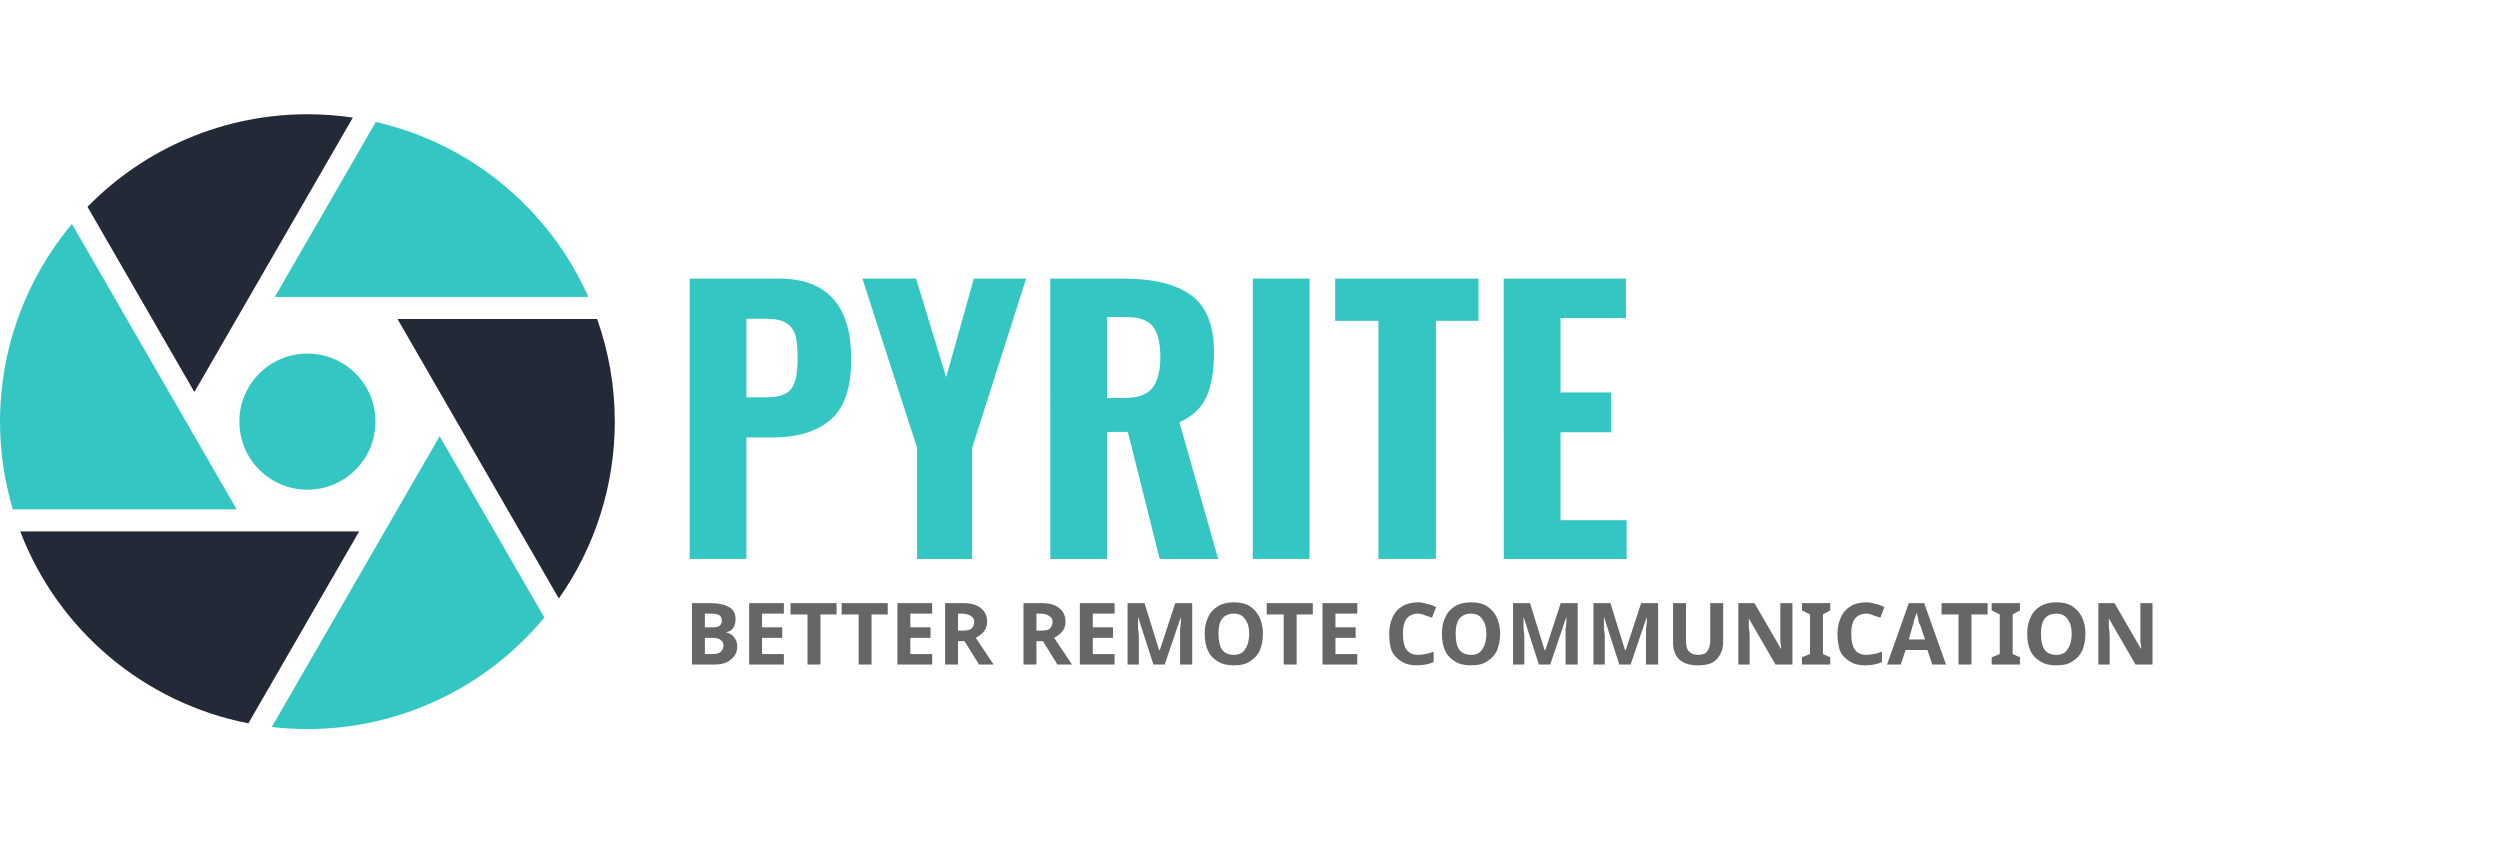
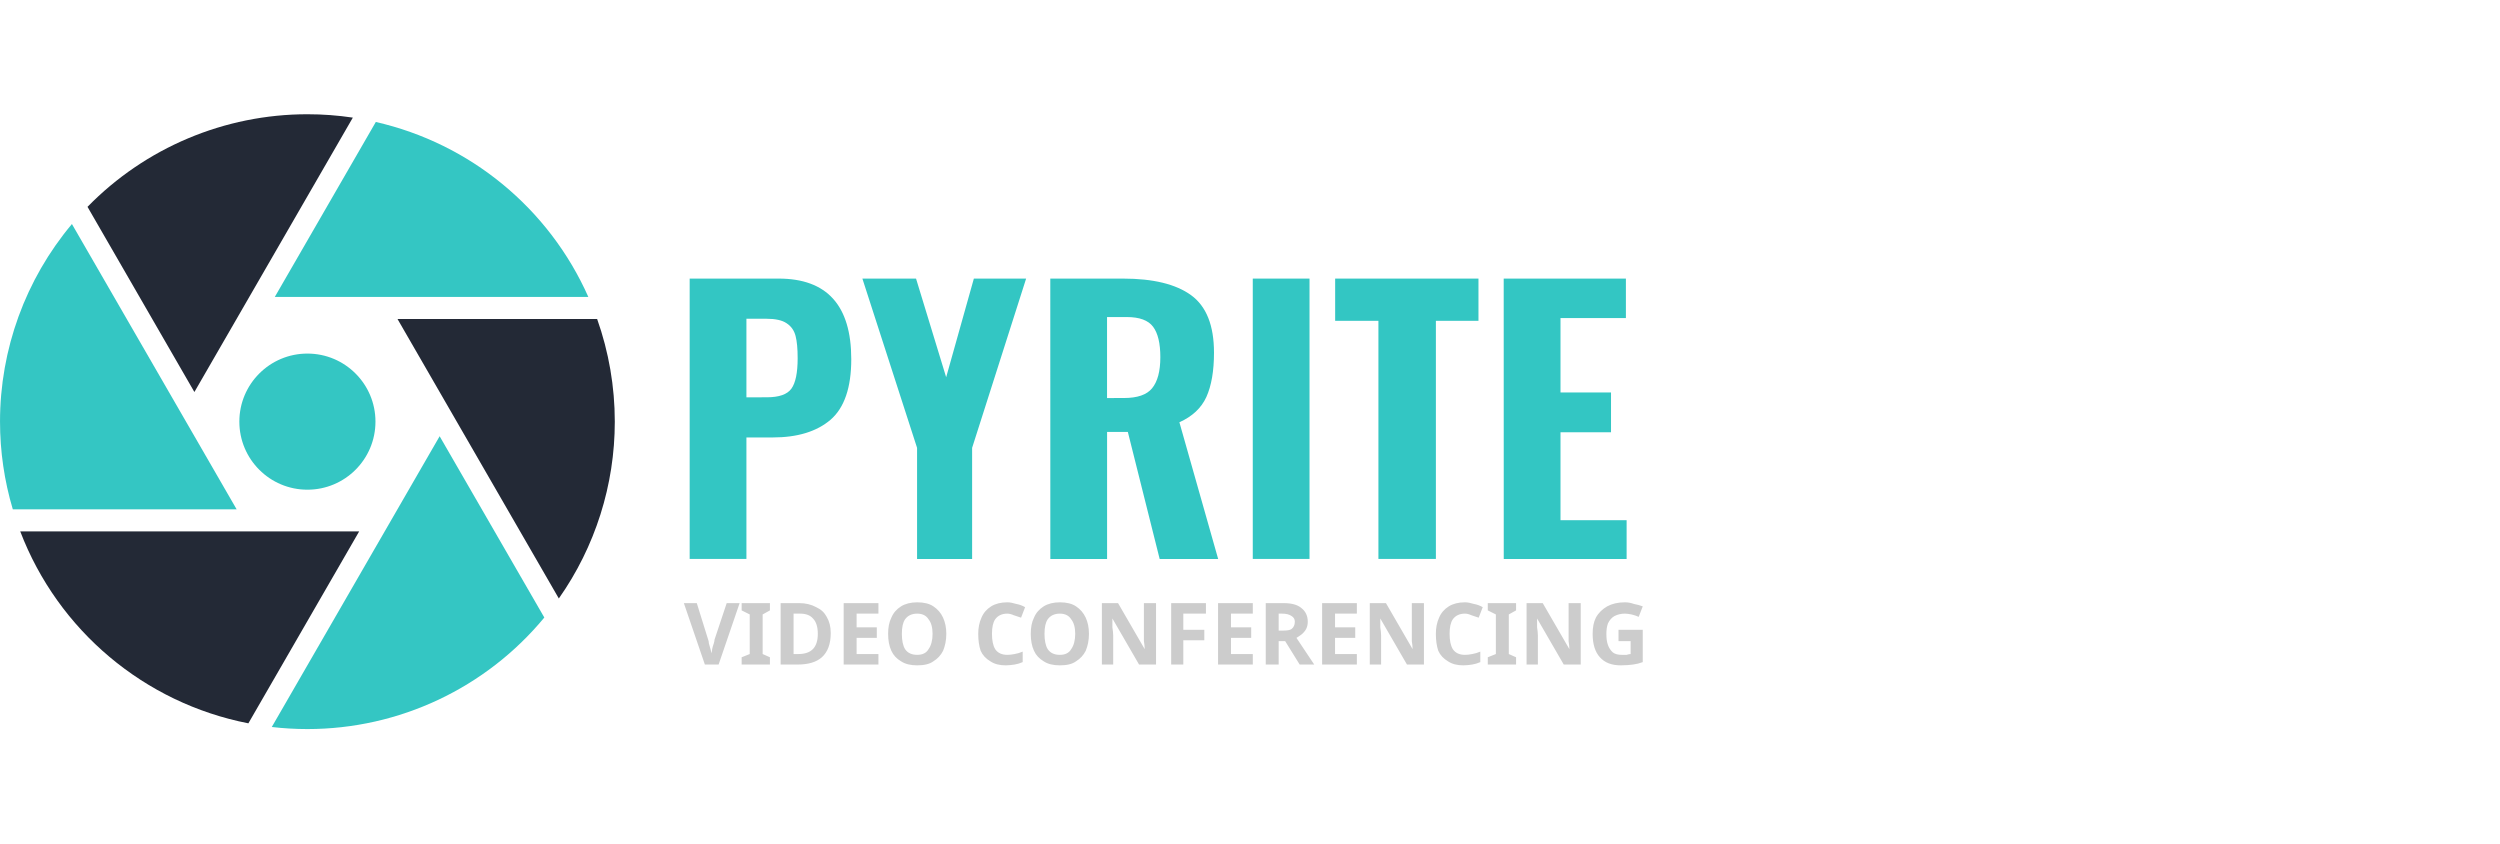
<svg xmlns="http://www.w3.org/2000/svg" height="26.059" viewBox="0 0 46.354 15.635" width="77.257" id="svg8" version="1.1">
  <defs id="defs2" />
  <g id="layer1" transform="translate(8.089465,1.81767)">
    <g id="g1533" transform="translate(0,-0.02267634)">
      <g id="g1556">
        <g id="g1564">
          <circle style="fill:none;fill-opacity:1;stroke:#222835;stroke-width:2.803;stroke-linejoin:bevel;stroke-miterlimit:4;stroke-dasharray:none;stroke-opacity:1;paint-order:fill markers stroke" id="path1558-3" cy="9.759" cx="12.038" r="0" />
          <circle style="fill:#33c6c3;fill-opacity:1;stroke:#1a202c;stroke-width:1.07;stroke-linecap:butt;stroke-linejoin:bevel;stroke-miterlimit:4;stroke-dasharray:none;stroke-opacity:1;paint-order:fill markers stroke" id="path894" cx="12" cy="9.616" r="0" />
          <g id="g875" transform="translate(1.622962)">
            <g id="g887" transform="matrix(0.9590202,0,0,0.9590202,0.5720662,-5.585805)">
              <g id="g65" transform="translate(-0.7322156)">
                <g id="g896" transform="translate(-6.547408)">
                  <g id="g1926" transform="matrix(0.8349316,0,0,0.8349316,-7.62868,2.19389)">
                    <path style="opacity:0.993;fill:#222835;fill-opacity:1;stroke:none;stroke-width:0.84;stroke-miterlimit:4;stroke-dasharray:none;stroke-opacity:1" d="m 5.48,14.411 a 7.118,7.118 0 0 0 5.283,4.445 l 2.566,-4.445 z" id="path1883" />
                    <path style="opacity:0.993;fill:#33c6c3;fill-opacity:1;stroke:none;stroke-width:0.84;stroke-miterlimit:4;stroke-dasharray:none;stroke-opacity:1" d="m 15.192,12.208 -3.887,6.733 a 7.118,7.118 0 0 0 0.825,0.048 7.118,7.118 0 0 0 5.486,-2.583 z" id="path1881" />
                    <path style="opacity:0.993;fill:#222835;fill-opacity:1;stroke:none;stroke-width:0.84;stroke-miterlimit:4;stroke-dasharray:none;stroke-opacity:1" d="M 14.216,9.493 17.952,15.965 A 7.118,7.118 0 0 0 19.248,11.87 7.118,7.118 0 0 0 18.839,9.493 Z" id="path1879" />
                    <path style="opacity:0.993;fill:#33c6c3;fill-opacity:1;stroke:none;stroke-width:0.84;stroke-miterlimit:4;stroke-dasharray:none;stroke-opacity:1" d="m 6.677,7.294 a 7.118,7.118 0 0 0 -1.665,4.576 7.118,7.118 0 0 0 0.296,2.03 h 5.183 z" id="path1877" />
                    <path style="opacity:0.993;fill:#33c6c3;fill-opacity:1;stroke:none;stroke-width:0.84;stroke-miterlimit:4;stroke-dasharray:none;stroke-opacity:1" d="m 13.714,4.931 -2.339,4.051 h 7.26 A 7.118,7.118 0 0 0 13.714,4.931 Z" id="path1875" />
                    <path style="opacity:0.993;fill:#222835;fill-opacity:1;stroke:none;stroke-width:0.84;stroke-miterlimit:4;stroke-dasharray:none;stroke-opacity:1" d="M 12.13,4.752 A 7.118,7.118 0 0 0 7.038,6.896 L 9.513,11.184 13.182,4.83 a 7.118,7.118 0 0 0 -1.052,-0.078 z" id="path1841" />
                    <circle style="opacity:0.993;fill:#33c6c3;fill-opacity:1;stroke:none;stroke-width:0;stroke-miterlimit:4;stroke-dasharray:none;stroke-opacity:1" id="circle1843" cx="12.13" cy="11.87" r="1.576" />
                  </g>
                  <g aria-label="PYRITE" id="text22" style="font-style:normal;font-weight:normal;font-size:7.721px;line-height:1.25;font-family:sans-serif;fill:#33c6c3;fill-opacity:1;stroke:none;stroke-width:0.29" transform="matrix(0.8666564,0,0,0.8666564,0.8001562,1.558883)">
                    <path d="m 10.488,8.977 h 1.984 q 1.621,0 1.621,1.799 0,0.95 -0.463,1.351 -0.463,0.394 -1.289,0.394 h -0.587 v 2.71 h -1.266 z m 1.722,2.648 q 0.409,0 0.548,-0.193 0.139,-0.193 0.139,-0.679 0,-0.317 -0.046,-0.494 -0.046,-0.185 -0.201,-0.286 -0.147,-0.1 -0.448,-0.1 h -0.448 v 1.753 z" style="font-style:normal;font-variant:normal;font-weight:600;font-stretch:normal;font-size:7.721px;font-family:Oswald;-inkscape-font-specification:'Oswald Semi-Bold';fill:#33c6c3;fill-opacity:1;stroke-width:0.29" id="path37" />
                    <path d="M 15.561,12.753 14.341,8.977 h 1.197 l 0.672,2.201 0.618,-2.201 h 1.166 l -1.205,3.776 v 2.479 h -1.228 z" style="font-style:normal;font-variant:normal;font-weight:600;font-stretch:normal;font-size:7.721px;font-family:Oswald;-inkscape-font-specification:'Oswald Semi-Bold';fill:#33c6c3;fill-opacity:1;stroke-width:0.29" id="path39" />
                    <path d="m 18.533,8.977 h 1.621 q 1.011,0 1.521,0.371 0.51,0.371 0.51,1.282 0,0.61 -0.17,0.988 -0.17,0.371 -0.602,0.564 L 22.278,15.232 h -1.305 l -0.71,-2.834 h -0.463 v 2.834 h -1.266 z m 1.645,2.664 q 0.448,0 0.625,-0.216 0.185,-0.224 0.185,-0.695 0,-0.463 -0.162,-0.679 -0.162,-0.216 -0.587,-0.216 h -0.44 v 1.807 z" style="font-style:normal;font-variant:normal;font-weight:600;font-stretch:normal;font-size:7.721px;font-family:Oswald;-inkscape-font-specification:'Oswald Semi-Bold';fill:#33c6c3;fill-opacity:1;stroke-width:0.29" id="path41" />
                    <path d="m 23.05,8.977 h 1.266 v 6.254 h -1.266 z" style="font-style:normal;font-variant:normal;font-weight:600;font-stretch:normal;font-size:7.721px;font-family:Oswald;-inkscape-font-specification:'Oswald Semi-Bold';fill:#33c6c3;fill-opacity:1;stroke-width:0.29" id="path43" />
                    <path d="m 25.853,9.919 h -0.965 v -0.942 h 3.197 v 0.942 h -0.95 v 5.312 h -1.282 z" style="font-style:normal;font-variant:normal;font-weight:600;font-stretch:normal;font-size:7.721px;font-family:Oswald;-inkscape-font-specification:'Oswald Semi-Bold';fill:#33c6c3;fill-opacity:1;stroke-width:0.29" id="path45" />
                    <path d="m 28.648,8.977 h 2.726 V 9.858 h -1.459 v 1.66 h 1.127 v 0.888 h -1.127 v 1.961 h 1.475 v 0.865 h -2.741 z" style="font-style:normal;font-variant:normal;font-weight:600;font-stretch:normal;font-size:7.721px;font-family:Oswald;-inkscape-font-specification:'Oswald Semi-Bold';fill:#33c6c3;fill-opacity:1;stroke-width:0.29" id="path47" />
                  </g>
                  <text xml:space="preserve" style="font-style:normal;font-weight:normal;font-size:1.648px;line-height:1.25;font-family:sans-serif;fill:#666666;fill-opacity:1;stroke:none;stroke-width:0.309" x="9.776" y="16.801" id="text69">
-                     <tspan id="tspan67" x="9.776" y="16.801" style="font-style:normal;font-variant:normal;font-weight:600;font-stretch:normal;font-size:1.648px;font-family:Oswald;-inkscape-font-specification:'Oswald Semi-Bold';fill:#666666;fill-opacity:1;stroke-width:0.309">BETTER REMOTE COMMUNICATION</tspan>
+                     <tspan id="tspan67" x="9.776" y="16.801" style="font-style:normal;font-variant:normal;font-weight:600;font-stretch:normal;font-size:1.648px;font-family:Oswald;-inkscape-font-specification:'Oswald Semi-Bold';fill:#cccccc;fill-opacity:1;stroke-width:0.309">VIDEO CONFERENCING</tspan>
                  </text>
                </g>
              </g>
            </g>
          </g>
        </g>
      </g>
    </g>
  </g>
</svg>
